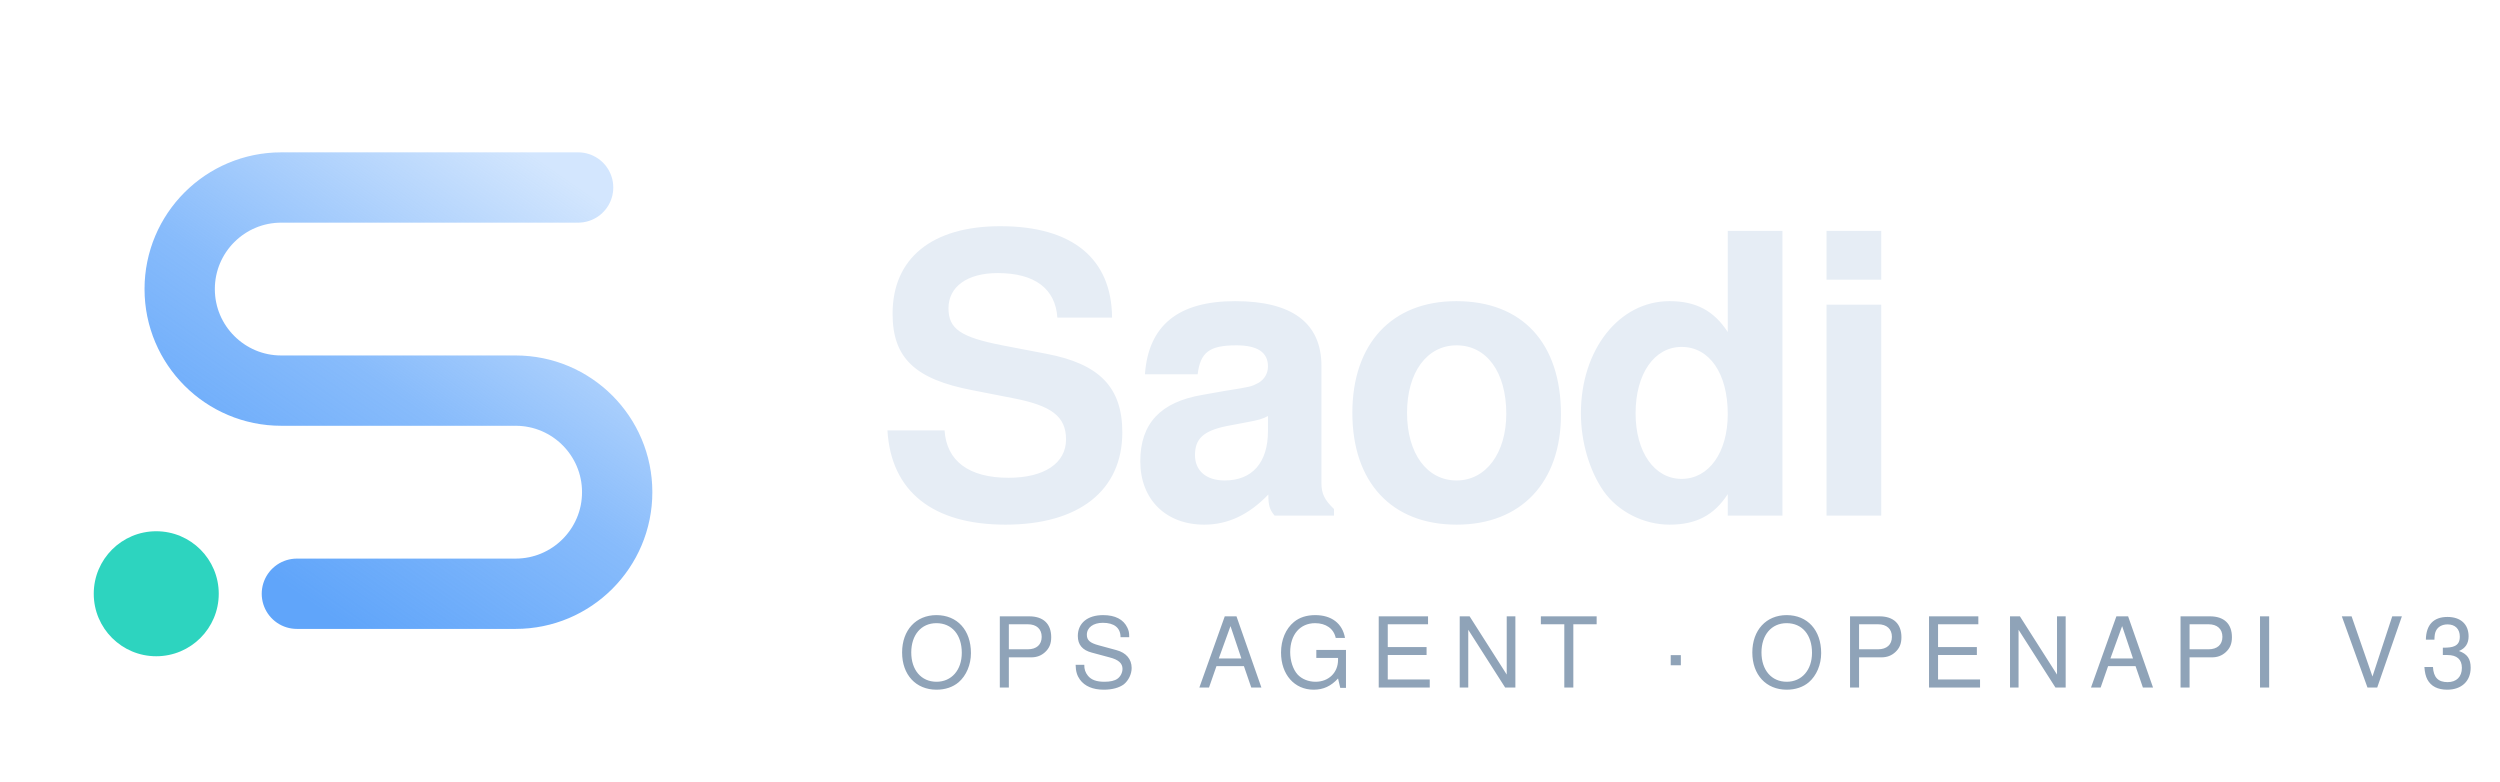
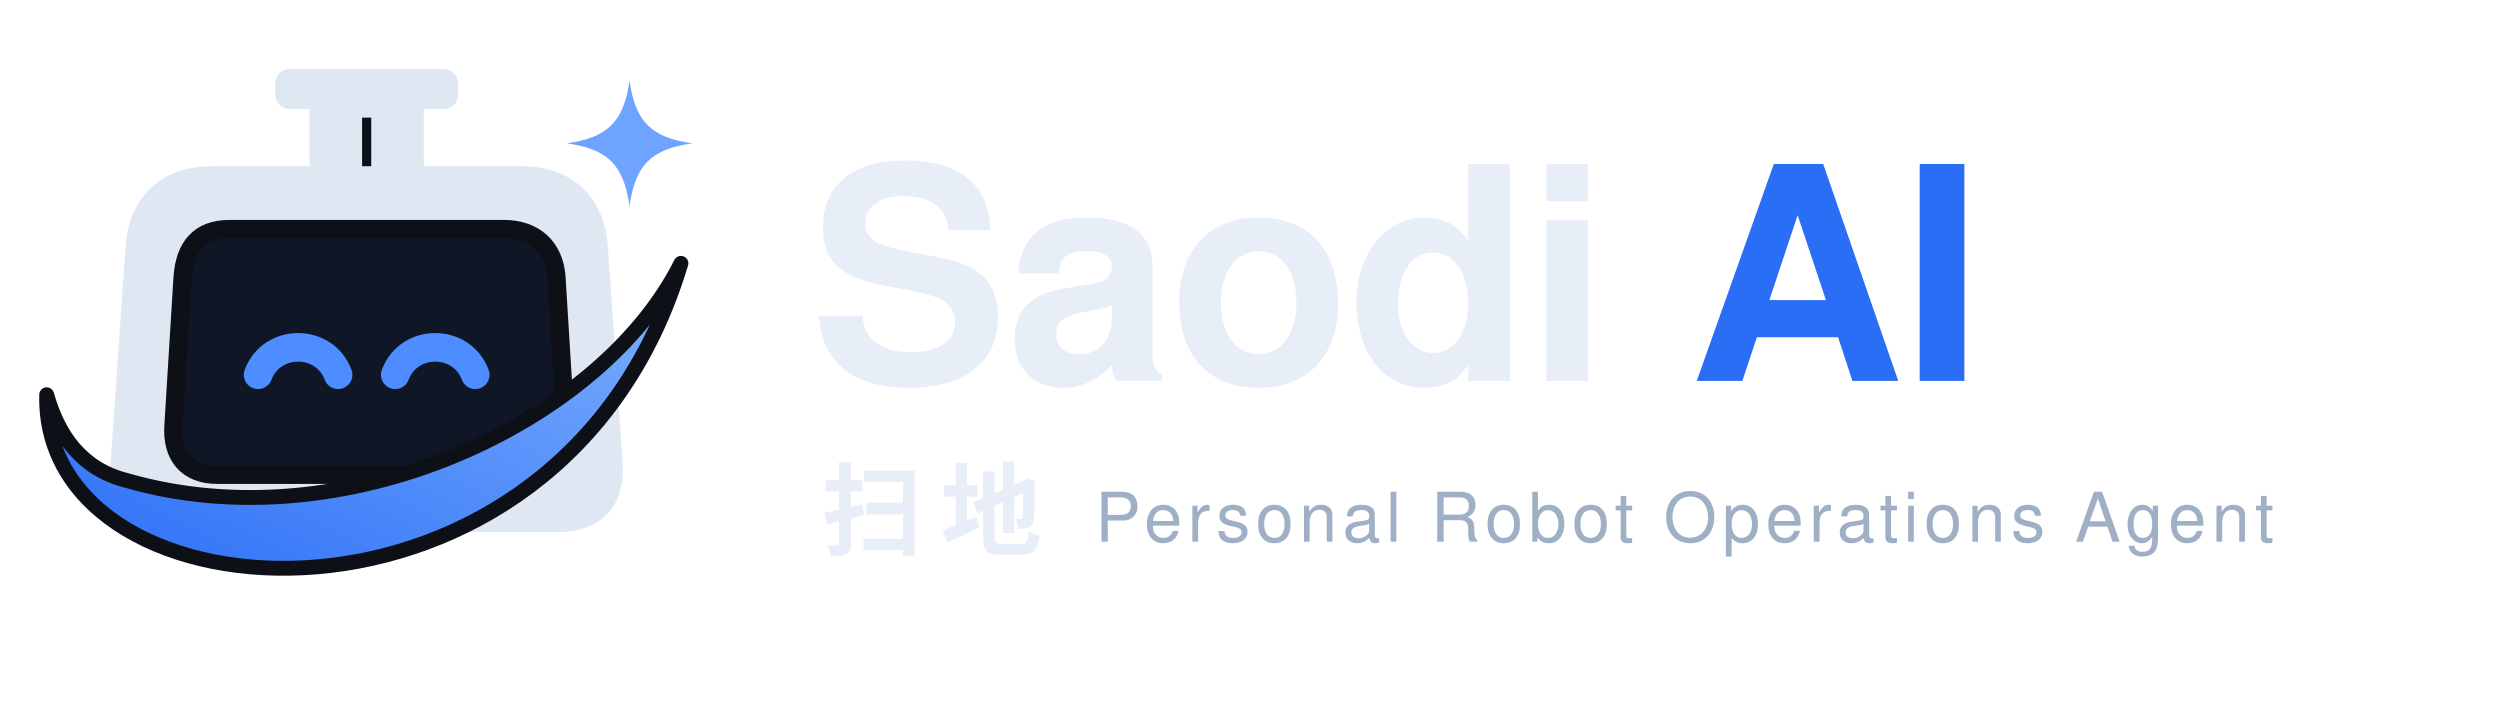
- <svg xmlns="http://www.w3.org/2000/svg" width="320" height="100" viewBox="0 0 320 100" role="img">
+ <svg xmlns="http://www.w3.org/2000/svg" width="420" height="120" viewBox="0 0 420 120" role="img">
  <defs>
-     <linearGradient id="g" gradientUnits="userSpaceOnUse" x1="74" y1="24" x2="38" y2="76">
-       <stop offset="0" stop-color="#60a5fa" stop-opacity=".28" />
-       <stop offset=".55" stop-color="#60a5fa" stop-opacity=".75" />
-       <stop offset="1" stop-color="#60a5fa" />
+     <linearGradient id="sd-arc" x1="0" y1="1" x2="1" y2="0">
+       <stop offset="0" stop-color="#2b6ef6" />
+       <stop offset="1" stop-color="#7fb2ff" />
    </linearGradient>
  </defs>
-   <path d="M74 24 H36 A13 13 0 0 0 36 50 H66 A13 13 0 0 1 66 76 H38" stroke="url(#g)" stroke-width="9" stroke-linecap="round" stroke-linejoin="round" fill="none" />
-   <circle cx="20" cy="76" r="8" fill="#2dd4bf" />
-   <text x="112" y="66" font-size="50" font-weight="700" letter-spacing="-1" fill="#e6edf5" font-family="-apple-system,BlinkMacSystemFont,'Segoe UI','PingFang SC','Microsoft YaHei',Helvetica,Arial,sans-serif">Saodi</text>
-   <text x="115" y="88" font-size="12.5" font-weight="500" letter-spacing="2.2" fill="#8fa3b8" font-family="-apple-system,BlinkMacSystemFont,'Segoe UI','PingFang SC','Microsoft YaHei',Helvetica,Arial,sans-serif">OPS AGENT · OPENAPI V3</text>
+   <g transform="translate(4 2) scale(.96)">
+     <rect x="44" y="10" width="32" height="7" rx="2.5" fill="#dfe7f3" />
+     <path d="M50 17h20v11H50z" fill="#dfe7f3" />
+     <path d="M59.2 18.5h1.6v9.5h-1.6z" fill="#0d1117" />
+     <path d="M33 27h54c9 0 14.6 5.4 15.2 14l2.6 38c.5 7.4-3.8 12-11 12H26.2c-7.2 0-11.5-4.6-11-12l2.6-38C18.4 32.4 24 27 33 27z" fill="#dfe7f3" />
+     <path d="M36 38h48c5.4 0 8.8 3.2 9.2 8.3l1.6 26c.4 5.4-2.4 8.7-7.6 8.7H33.8c-5.2 0-8-3.3-7.6-8.7l1.6-26C28.2 41.2 30.6 38 36 38z" fill="#0f1726" stroke="#0d1117" stroke-width="3.2" />
+     <path d="M41 63.5c2.4-6.4 11.6-6.4 14 0M65 63.5c2.4-6.4 11.6-6.4 14 0" fill="none" stroke="#4d8dff" stroke-width="5" stroke-linecap="round" />
+     <path d="M4 67C3 108 94 114 115 44C101 72 56 93 18 82C10 80 6 74 4 67z" fill="url(#sd-arc)" stroke="#0d1117" stroke-width="2.6" stroke-linejoin="round" />
+     <path d="M106 12c1 7.2 3.8 10 11 11-7.2 1-10 3.8-11 11-1-7.2-3.8-10-11-11 7.2-1 10-3.8 11-11z" fill="#6ea4ff" />
+   </g>
+   <text x="136" y="64" font-size="50" font-weight="700" letter-spacing="-.5" fill="#e8eef7" font-family="-apple-system,BlinkMacSystemFont,'Segoe UI','PingFang SC','Microsoft YaHei',Helvetica,Arial,sans-serif">Saodi <tspan fill="#2b6ef6">AI</tspan>
+   </text>
+   <text x="138" y="92" font-size="17" font-weight="600" letter-spacing="3" fill="#e8eef7" font-family="-apple-system,BlinkMacSystemFont,'Segoe UI','PingFang SC','Microsoft YaHei',Helvetica,Arial,sans-serif">扫地</text>
+   <text x="184" y="91" font-size="11.5" font-weight="500" letter-spacing=".9" fill="#9fb0c6" font-family="-apple-system,BlinkMacSystemFont,'Segoe UI','PingFang SC','Microsoft YaHei',Helvetica,Arial,sans-serif">Personal Robot Operations Agent</text>
</svg>
